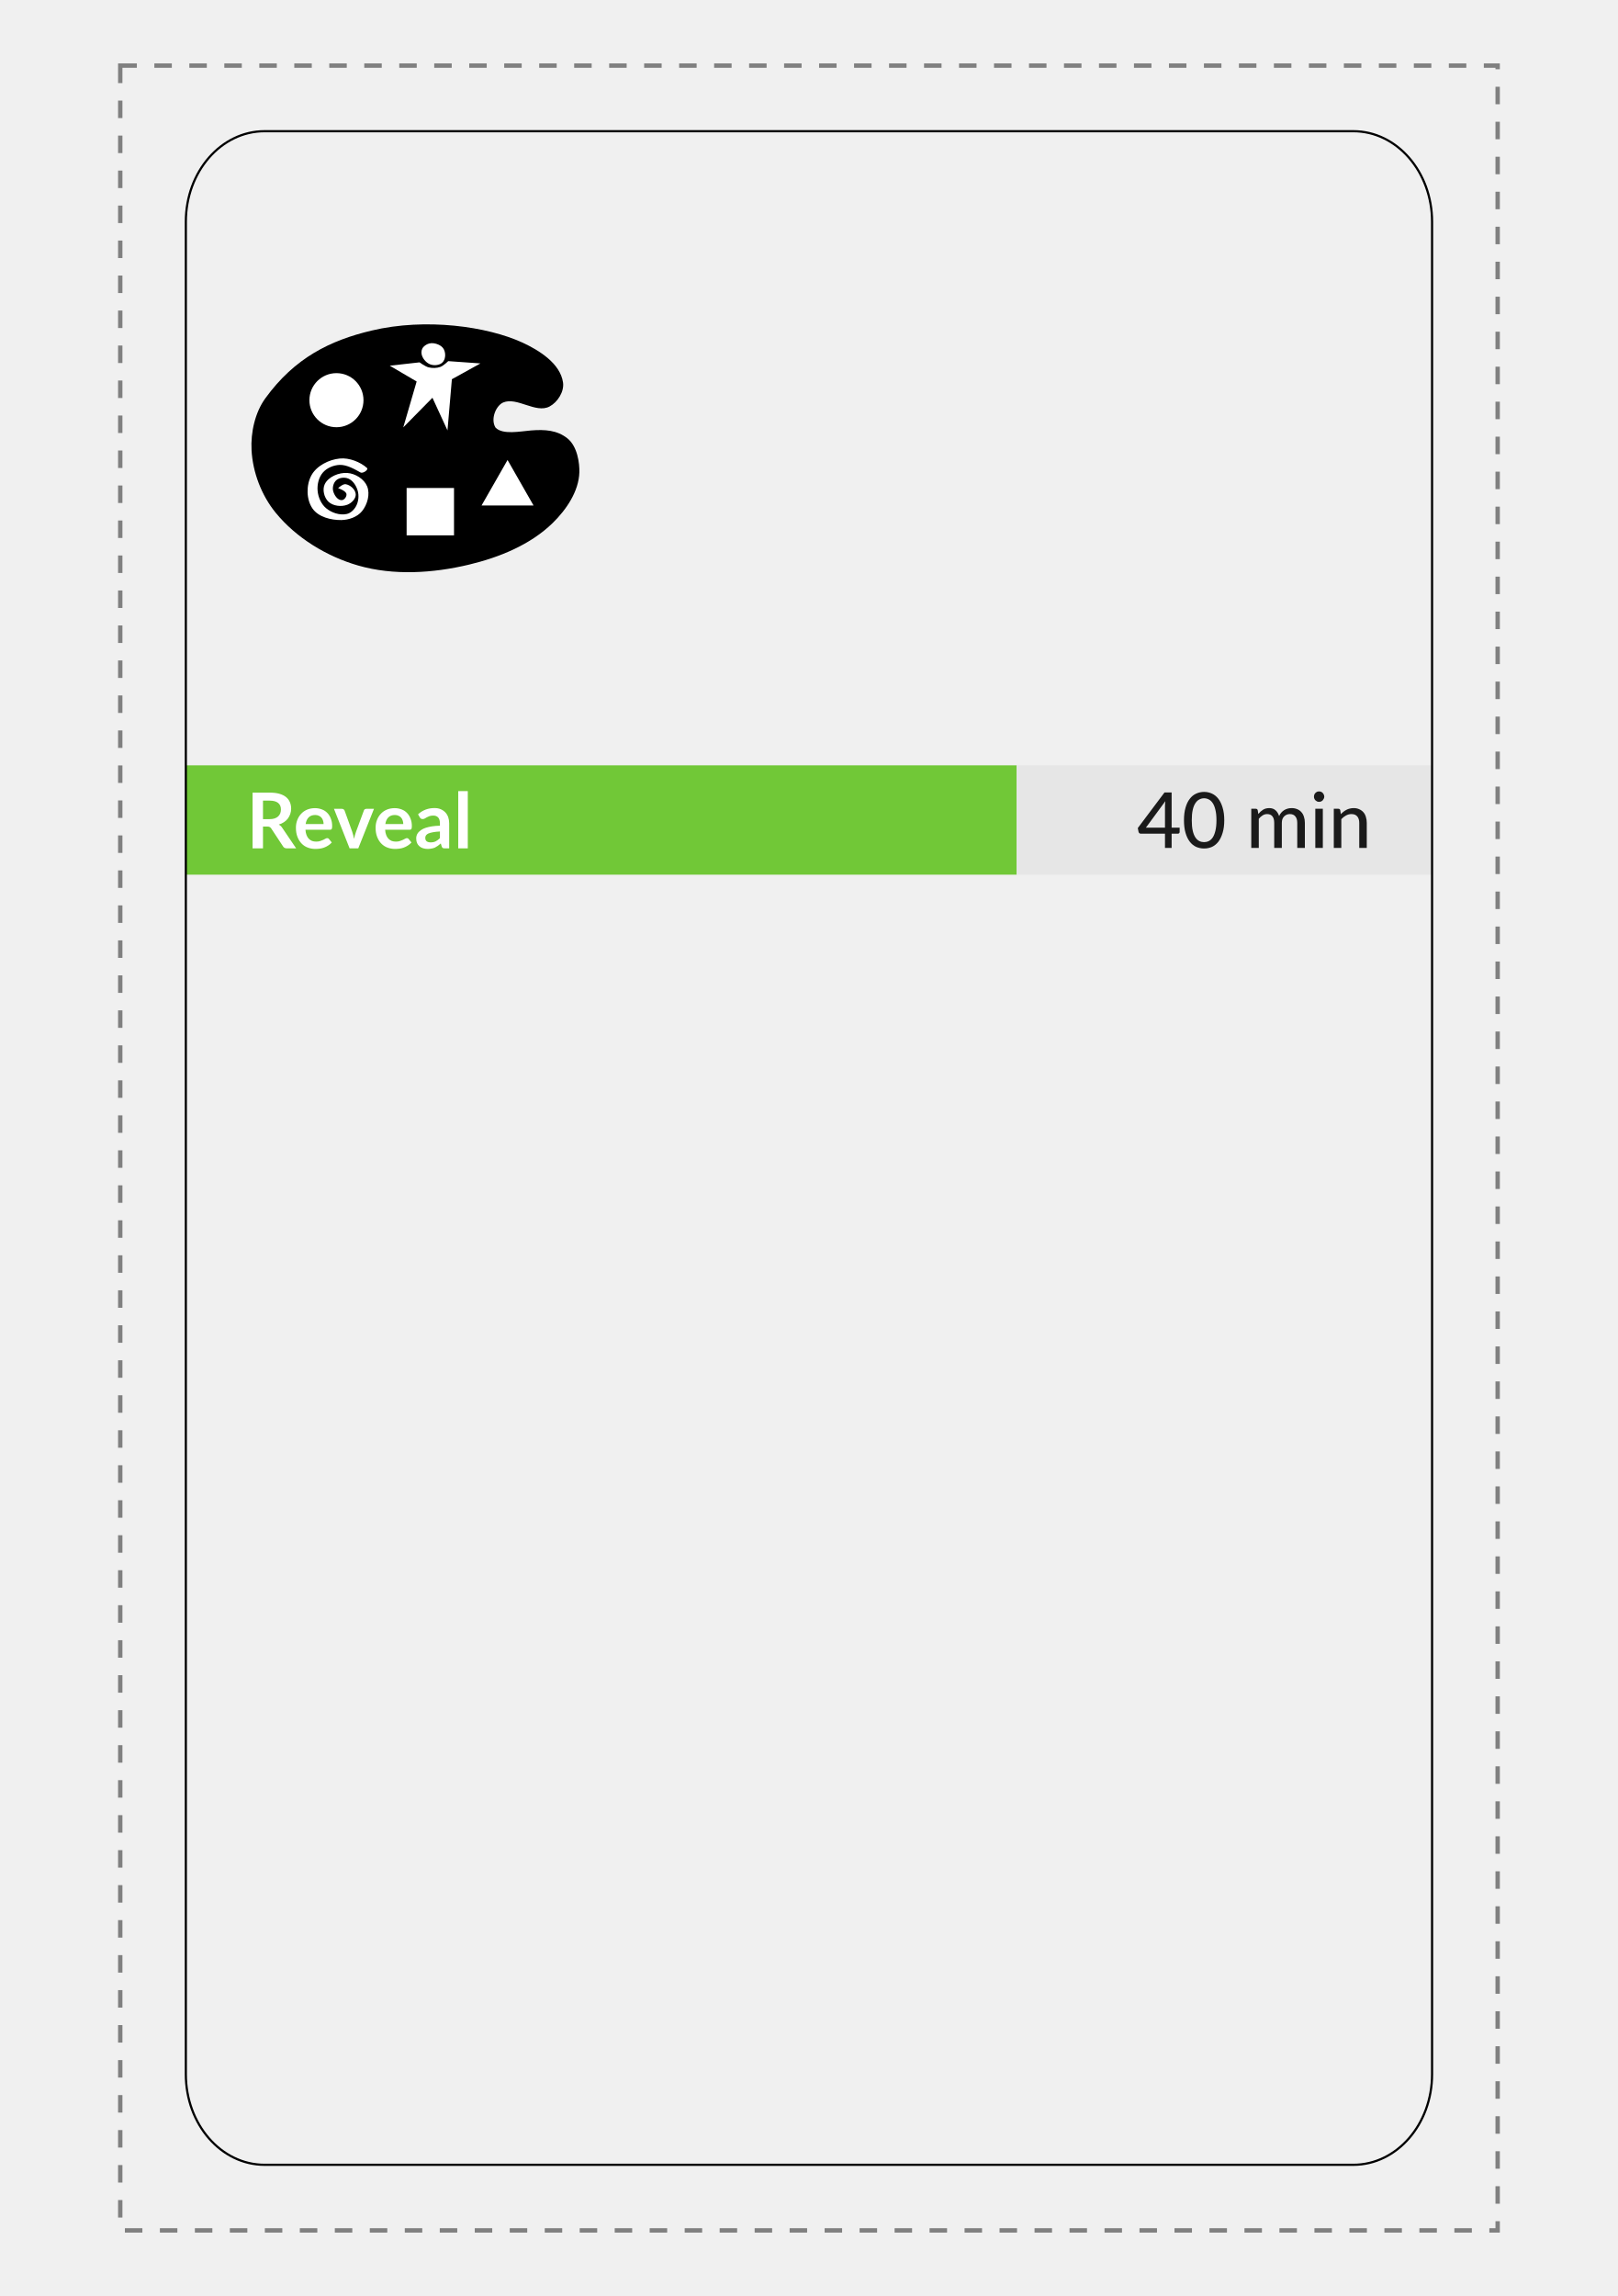
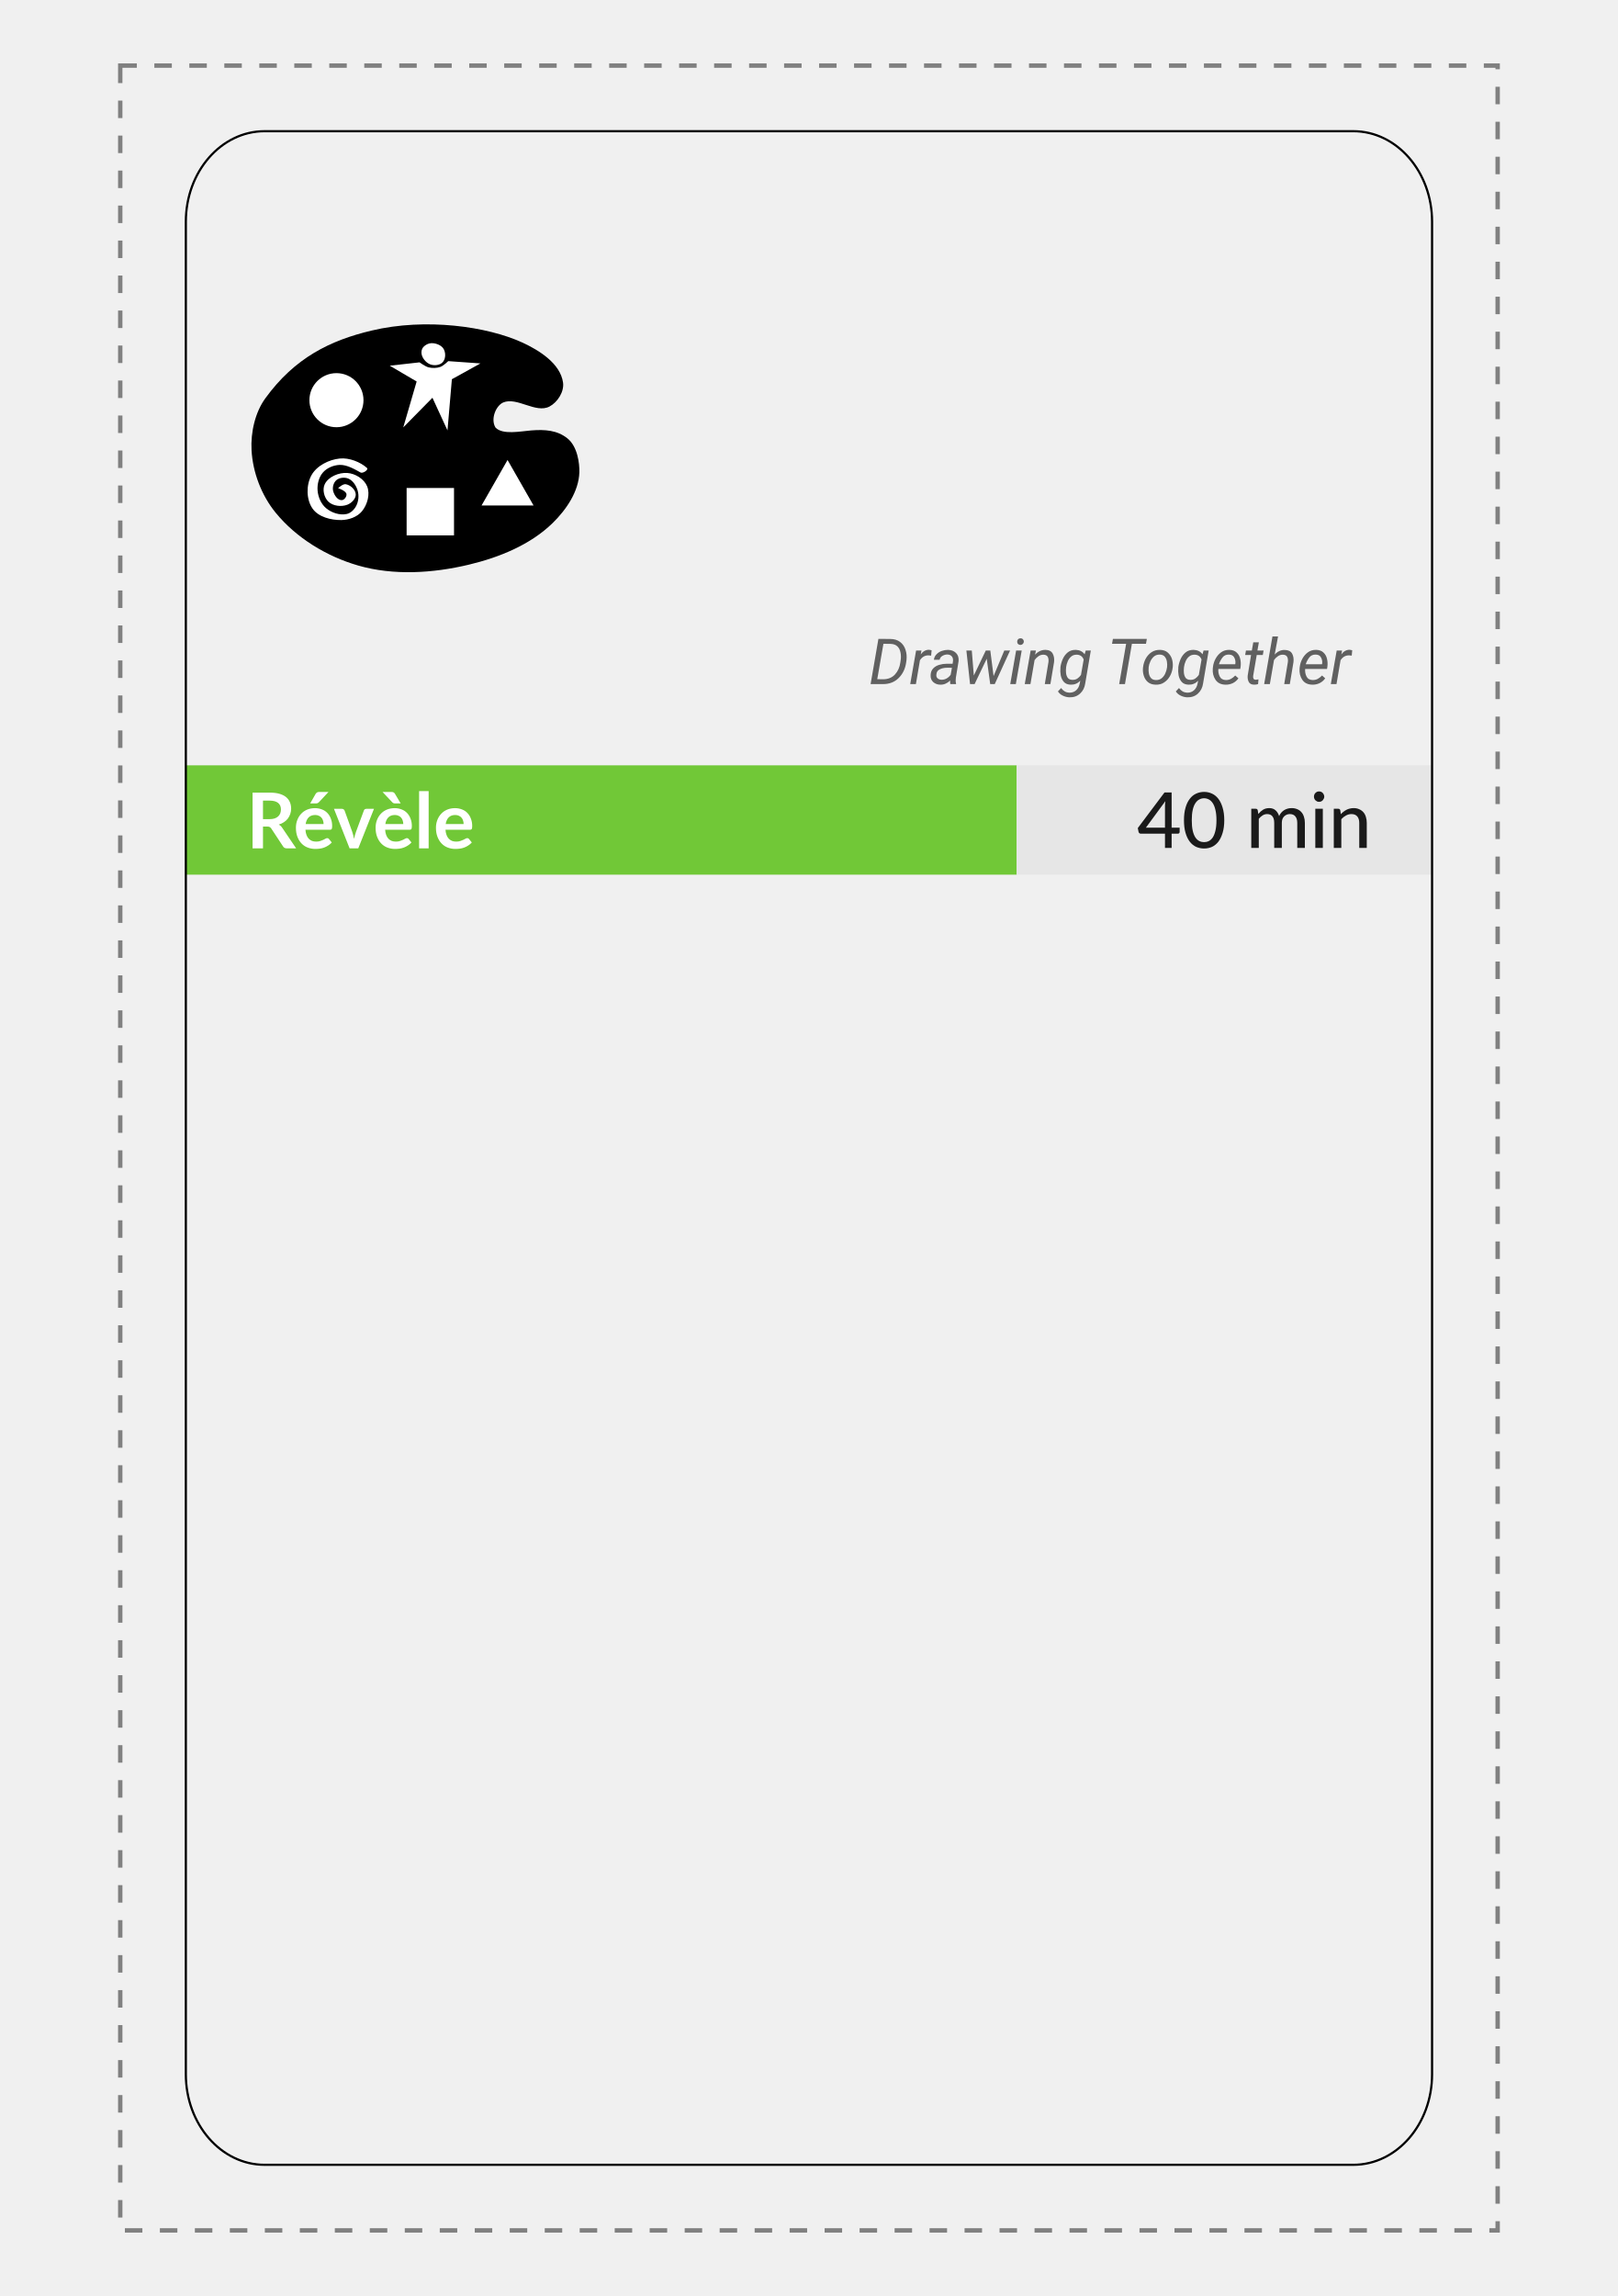
<svg xmlns="http://www.w3.org/2000/svg" xmlns:xlink="http://www.w3.org/1999/xlink" width="74mm" height="105mm" viewBox="0 0 262.205 372.047" id="svg2" version="1.1" enable-background="new">
  <defs id="defs4" />
  <g id="layer1" transform="translate(0,-680.315)" style="display:inline">
    <path style="fill:none;fill-rule:evenodd;stroke:#808080;stroke-width:0.709;stroke-linecap:butt;stroke-linejoin:miter;stroke-miterlimit:4;stroke-dasharray:2.835, 2.835;stroke-dashoffset:0;stroke-opacity:1" d="m 19.488,690.945 0,350.787 223.228,0 0,-350.787 z" id="path3350" transform="translate(4.3385302e-7,8.6660179e-6)" />
  </g>
  <g id="layer6" style="display:inline">
    <path style="fill:none;fill-rule:evenodd;stroke:none;stroke-width:1px;stroke-linecap:butt;stroke-linejoin:miter;stroke-opacity:1" d="m 40.748,31.89 0,81.496 53.15,0 0,-81.496 -53.15,0" id="path4275" />
    <g transform="matrix(1.052638,0,0,1.052638,-214.8344,-13.0862)" id="layer21">
      <g id="g1064">
        <path style="fill:#000000;fill-opacity:1;stroke:none;stroke-width:0.265px;stroke-linecap:butt;stroke-linejoin:miter;stroke-opacity:1" d="m 281.546,74.395 c 2.128,-0.915 5.032,1.73 7.147,0.615 1.249,-0.659 2.281,-2.29 2.084,-3.688 -0.41,-2.906 -3.616,-4.945 -6.284,-6.168 -5.348,-2.451 -14.793,-3.837 -23.216,-1.83 -6.342,1.511 -11.791,4.162 -16.34,10.429 -1.566,2.157 -2.265,5.226 -2.117,7.971 0.185,3.432 1.531,6.96 3.704,9.624 3.178,3.896 7.87,6.742 12.7,8.136 5.466,1.578 11.533,1.19 17.066,-0.132 4.67,-1.117 9.465,-3.058 12.898,-6.416 2.101,-2.055 4.015,-4.867 4.101,-7.805 0.039,-1.35 -0.275,-3.968 -1.844,-5.221 -1.572,-1.256 -3.455,-1.386 -5.563,-1.219 -1.697,0.134 -4.379,0.715 -5.498,-0.433 -0.796,-1.273 0.027,-3.341 1.16,-3.862 z" id="path1043" />
        <circle style="fill:#ffffff;fill-opacity:1;stroke:none;stroke-width:0.6;stroke-linecap:round;stroke-miterlimit:4;stroke-dasharray:none;stroke-opacity:1" id="path1045" cx="255.891" cy="74.035" r="4.163" />
        <rect style="fill:#ffffff;fill-opacity:1;stroke:none;stroke-width:0.6;stroke-linecap:round;stroke-miterlimit:4;stroke-dasharray:none;stroke-opacity:1" id="rect1047" width="7.296" height="7.296" x="266.695" y="87.552" />
        <path style="fill:#ffffff;fill-opacity:1;stroke:none;stroke-width:0.265px;stroke-linecap:butt;stroke-linejoin:miter;stroke-opacity:1" d="m 278.234,90.241 4,-7 4,7 z" id="path1049" />
        <path style="fill:#ffffff;fill-opacity:1;stroke:none;stroke-width:0.265px;stroke-linecap:butt;stroke-linejoin:miter;stroke-opacity:1" d="m 260.591,84.465 c -1.006,-0.9 -2.717,-1.599 -4.186,-1.45 -1.687,0.171 -3.562,1.108 -4.373,2.596 -0.818,1.5 -0.798,3.726 0.187,5.122 0.914,1.295 2.835,1.774 4.42,1.754 1.152,-0.015 2.45,-0.465 3.181,-1.356 0.827,-1.01 1.288,-2.626 0.795,-3.835 -0.465,-1.139 -1.836,-1.979 -3.064,-2.058 -1.287,-0.082 -2.899,0.569 -3.461,1.731 -0.399,0.824 -0.101,2.057 0.561,2.689 0.714,0.681 2.003,0.824 2.923,0.468 0.641,-0.248 1.327,-0.927 1.286,-1.614 -0.044,-0.732 -0.841,-1.438 -1.567,-1.543 -0.428,-0.062 -1.146,0.608 -1.146,0.608 0,0 1.209,0.392 1.286,0.912 0.058,0.39 -0.331,0.919 -0.725,0.935 -0.656,0.028 -1.19,-0.809 -1.333,-1.45 -0.125,-0.558 0.076,-1.27 0.514,-1.637 0.47,-0.393 1.258,-0.468 1.824,-0.234 0.729,0.301 1.232,1.113 1.45,1.871 0.216,0.753 0.129,1.644 -0.234,2.339 -0.295,0.564 -0.829,1.102 -1.45,1.239 -1.075,0.237 -2.336,-0.182 -3.181,-0.889 -0.77,-0.644 -1.228,-1.712 -1.31,-2.713 -0.079,-0.964 0.184,-2.053 0.819,-2.783 0.618,-0.711 1.631,-1.132 2.572,-1.169 1.143,-0.045 2.351,0.693 3.227,1.169 0.354,0.192 1.282,-0.433 0.982,-0.702 z" id="path1051" />
        <path style="fill:#ffffff;fill-opacity:1;stroke:none;stroke-width:0.265px;stroke-linecap:butt;stroke-linejoin:miter;stroke-opacity:1" d="m 269.08,67.23 c -0.136,-0.349 -0.147,-0.789 0.023,-1.123 0.2,-0.392 0.628,-0.679 1.052,-0.795 0.462,-0.126 0.988,-0.028 1.427,0.164 0.339,0.148 0.671,0.396 0.842,0.725 0.217,0.417 0.265,0.95 0.14,1.403 -0.09,0.328 -0.309,0.657 -0.608,0.819 -0.481,0.259 -1.128,0.293 -1.637,0.094 -0.554,-0.217 -1.022,-0.732 -1.239,-1.286 z" id="path1053" />
        <path style="fill:#ffffff;fill-opacity:1;stroke:none;stroke-width:0.265px;stroke-linecap:butt;stroke-linejoin:miter;stroke-opacity:1" d="m 268.683,68.212 -4.584,0.514 4.139,2.432 -2.058,7.063 4.49,-4.56 2.315,5.028 0.678,-7.881 4.397,-2.432 -4.958,-0.351 c 0,0 -0.742,0.724 -1.216,0.889 -0.567,0.198 -1.216,0.208 -1.801,0.07 -0.519,-0.123 -1.403,-0.772 -1.403,-0.772 z" id="path1055" />
      </g>
    </g>
  </g>
  <g id="layer9" style="display:inline">
-     <path style="fill:none;fill-rule:evenodd;stroke:none;stroke-width:1px;stroke-linecap:butt;stroke-linejoin:miter;stroke-opacity:1" d="m 109.843,113.386 111.614,0 0,-81.496 -111.614,0 z" id="path4349" />
+     <path style="fill:none;fill-rule:evenodd;stroke:none;stroke-width:1.096px;stroke-linecap:butt;stroke-linejoin:miter;stroke-opacity:1" d="M 87.343,113.386 H 221.457 V 31.89 H 87.343 Z" id="pathdtf4349" />
    <flowRoot xml:space="preserve" style="font-style:normal;font-weight:normal;line-height:0.01%;font-family:sans-serif;text-align:end;letter-spacing:0px;word-spacing:0px;text-anchor:end;fill:#000000;fill-opacity:1;stroke:none;stroke-width:1px;stroke-linecap:butt;stroke-linejoin:miter;stroke-opacity:1" id="flowRoot4357" transform="translate(-3.4125e-4,14.2959)">
      <flowRegion id="flowRegion4359">
-         <use x="0" y="0" xlink:href="#path4349" id="use4361" width="100%" height="100%" />
+         <use x="0" y="0" xlink:href="#pathdtf4349" id="use4361" width="100%" height="100%" />
      </flowRegion>
-       <flowPara style="font-style:normal;font-variant:normal;font-weight:bold;font-stretch:normal;font-size:13.75px;line-height:1.25;font-family:Roboto;-inkscape-font-specification:'Roboto Bold';text-align:end;text-anchor:end" id="flowPara4204">Drawing Together</flowPara>
+       <flowPara style="font-style:normal;font-variant:normal;font-weight:bold;font-stretch:normal;font-size:13.75px;line-height:1.25;font-family:Roboto;-inkscape-font-specification:'Roboto Bold';text-align:end;text-anchor:end" id="flowPara4204">Dessinons Ensemble</flowPara>
      <flowPara id="flowPara4365" style="font-style:normal;font-variant:normal;font-weight:normal;font-stretch:normal;font-size:8.75px;line-height:125%;font-family:Lato;-inkscape-font-specification:Lato;text-align:end;letter-spacing:0px;text-anchor:end;fill:#1a1a1a">Révéler les idées et les voies à suivre grâce à l'expression non verbale</flowPara>
    </flowRoot>
+     <text xml:space="preserve" style="font-style:italic;font-variant:normal;font-weight:normal;font-stretch:normal;font-size:10.302px;line-height:1.15;font-family:Roboto;-inkscape-font-specification:'Roboto, Italic';font-variant-ligatures:normal;font-variant-caps:normal;font-variant-numeric:normal;font-variant-east-asian:normal;font-variation-settings:normal;direction:ltr;display:inline;vector-effect:none;fill:#000000;fill-opacity:0.6;stroke:none;stroke-width:0.916px;stroke-linecap:butt;stroke-linejoin:miter;stroke-miterlimit:4;stroke-dasharray:none;stroke-dashoffset:0;stroke-opacity:1;-inkscape-stroke:none;enable-background:new;stop-color:#000000" x="140.797" y="110.851" id="text5">
+       <tspan id="tspan5" x="140.797" y="110.851" style="stroke-width:0.916px">Drawing Together</tspan>
+     </text>
  </g>
  <g id="layer8" style="display:inline">
    <rect style="display:inline;fill:#71c837;fill-opacity:1;stroke:none;stroke-width:1;stroke-miterlimit:4;stroke-dasharray:none;stroke-dashoffset:0;stroke-opacity:1" id="rect4178" width="134.646" height="17.717" x="30.118" y="124.016" />
    <text xml:space="preserve" style="font-style:normal;font-weight:normal;line-height:0%;font-family:sans-serif;letter-spacing:0px;word-spacing:0px;display:inline;fill:#000000;fill-opacity:1;stroke:none;stroke-width:1px;stroke-linecap:butt;stroke-linejoin:miter;stroke-opacity:1" x="39.935" y="137.468" id="text4180">
-       <tspan id="tspan4182" x="39.935" y="137.468" style="font-style:normal;font-variant:normal;font-weight:bold;font-stretch:normal;font-size:12.5px;line-height:1.25;font-family:Lato;-inkscape-font-specification:'Lato Bold';fill:#ffffff">Reveal</tspan>
+       <tspan id="tspan4182" x="39.935" y="137.468" style="font-style:normal;font-variant:normal;font-weight:bold;font-stretch:normal;font-size:12.5px;line-height:1.25;font-family:Lato;-inkscape-font-specification:'Lato Bold';fill:#ffffff">Révèle</tspan>
    </text>
    <rect y="124.016" x="164.764" height="17.717" width="67.323" id="rect4191" style="display:inline;fill:#e6e6e6;fill-opacity:1;stroke:none;stroke-width:1;stroke-miterlimit:4;stroke-dasharray:none;stroke-dashoffset:0;stroke-opacity:1" />
    <text xml:space="preserve" style="font-style:normal;font-weight:normal;line-height:0%;font-family:sans-serif;letter-spacing:0px;word-spacing:0px;fill:#1a1a1a;fill-opacity:1;stroke:none;stroke-width:1px;stroke-linecap:butt;stroke-linejoin:miter;stroke-opacity:1" x="184.268" y="137.396" id="text4193">
      <tspan id="tspan4195" x="184.268" y="137.396" style="font-style:normal;font-variant:normal;font-weight:500;font-stretch:normal;font-size:12.5px;line-height:1.25;font-family:Lato;-inkscape-font-specification:'Lato Medium';fill:#1a1a1a">40 min</tspan>
    </text>
  </g>
  <g id="layer5" style="display:inline">
    <rect style="fill:none;fill-opacity:1;stroke:#000000;stroke-width:0.354;stroke-miterlimit:4;stroke-dasharray:none;stroke-dashoffset:0;stroke-opacity:1" id="rect4187" width="201.969" height="329.528" x="30.118" y="21.26" ry="14.674" rx="12.764" />
  </g>
  <g id="layer4" style="display:inline">
-     <path style="fill:none;fill-rule:evenodd;stroke:none;stroke-width:1.034px;stroke-linecap:butt;stroke-linejoin:miter;stroke-opacity:1" d="M 34.186,146.268 V 340.157 H 221.457 V 146.268 Z" id="path4305" />
+     <path style="fill:none;fill-rule:evenodd;stroke:none;stroke-width:1.054px;stroke-linecap:butt;stroke-linejoin:miter;stroke-opacity:1" d="M 34.186,146.268 V 340.157 H 228.488 V 146.268 Z" id="pathdtf4305" />
    <flowRoot xml:space="preserve" style="font-style:normal;font-weight:normal;line-height:0.85;font-family:sans-serif;letter-spacing:0px;word-spacing:0px;fill:#000000;fill-opacity:1;stroke:none;stroke-width:1px;stroke-linecap:butt;stroke-linejoin:miter;stroke-opacity:1" id="flowRoot4319" transform="matrix(1,0,0,1.006858,-0.1725149,-4.575928)">
      <flowRegion id="flowRegion4321" style="line-height:0.85">
-         <use x="0" y="0" xlink:href="#path4305" id="use4323" width="100%" height="100%" transform="matrix(1,0,0,0.9931889,0.1725149,4.544761)" />
+         <use x="0" y="0" xlink:href="#pathdtf4305" id="use4323" width="100%" height="100%" transform="matrix(1,0,0,0.9931889,0.1725149,4.544761)" />
      </flowRegion>
      <flowPara id="flowPara4325" style="font-style:normal;font-variant:normal;font-weight:bold;font-stretch:normal;font-size:8.72px;line-height:0.85;font-family:Roboto;-inkscape-font-specification:'Roboto Bold';fill:#999999;fill-opacity:1">Invitation</flowPara>
-       <flowPara style="font-style:normal;font-variant:normal;font-weight:500;font-stretch:normal;font-size:8.72px;line-height:0.85;font-family:Lato;-inkscape-font-specification:'Lato Medium';fill:#1a1a1a;fill-opacity:1" id="flowPara4269">Invite participants to tell a story about a challenge they face or a common challenge, using only five symbols and no words</flowPara>
+       <flowPara style="font-style:normal;font-variant:normal;font-weight:500;font-stretch:normal;font-size:8.72px;line-height:0.85;font-family:Lato;-inkscape-font-specification:'Lato Medium';fill:#1a1a1a;fill-opacity:1" id="flowPara4269">Invitez les participants à raconter une histoire sur un défi auquel ils sont confrontés ou un défi commun, en utilisant seulement cinq symboles et aucun mot.</flowPara>
      <flowPara style="font-style:normal;font-variant:normal;font-weight:500;font-stretch:normal;font-size:8.72px;line-height:0.85;font-family:Lato;-inkscape-font-specification:'Lato Medium';fill:#1a1a1a;fill-opacity:1" id="flowPara4200"> </flowPara>
      <flowPara style="font-style:normal;font-variant:normal;font-weight:bold;font-stretch:normal;font-size:8.72px;line-height:0.85;font-family:Roboto;-inkscape-font-specification:'Roboto Bold';fill:#999999;fill-opacity:1" id="flowPara4212">Personnes</flowPara>
      <flowPara style="font-style:normal;font-variant:normal;font-weight:500;font-stretch:normal;font-size:8.72px;line-height:0.85;font-family:Lato;-inkscape-font-specification:'Lato Medium';fill:#1a1a1a;fill-opacity:1" id="flowPara4271">Commencer seul, puis en groupes de 1 à 4 personnes, puis en groupe entier.</flowPara>
      <flowPara style="font-style:normal;font-variant:normal;font-weight:500;font-stretch:normal;font-size:8.72px;line-height:0.85;font-family:Lato;-inkscape-font-specification:'Lato Medium';fill:#1a1a1a;fill-opacity:1" id="flowPara4214"> </flowPara>
      <flowPara style="font-style:normal;font-variant:normal;font-weight:bold;font-stretch:normal;font-size:8.72px;line-height:0.85;font-family:Roboto;-inkscape-font-specification:'Roboto Bold';fill:#999999;fill-opacity:1" id="flowPara4202">Espace et matériel</flowPara>
      <flowPara style="font-style:normal;font-variant:normal;font-weight:500;font-stretch:normal;font-size:8.72px;line-height:0.85;font-family:Lato;-inkscape-font-specification:'Lato Medium';fill:#1a1a1a;fill-opacity:1" id="flowPara4279">- Mur ouvert avec papier de tapisserie ou tableaux à feuilles mobiles</flowPara>
      <flowPara style="font-style:normal;font-variant:normal;font-weight:500;font-stretch:normal;font-size:8.72px;line-height:0.85;font-family:Lato;-inkscape-font-specification:'Lato Medium';fill:#1a1a1a;fill-opacity:1" id="flowPara4304">- Marqueurs à l'eau</flowPara>
      <flowPara style="font-style:normal;font-variant:normal;font-weight:500;font-stretch:normal;font-size:8.72px;line-height:0.85;font-family:Lato;-inkscape-font-specification:'Lato Medium';fill:#1a1a1a;fill-opacity:1" id="flowPara4205" />
      <flowPara style="font-style:normal;font-variant:normal;font-weight:bold;font-stretch:normal;font-size:8.72px;line-height:0.85;font-family:Roboto;-inkscape-font-specification:'Roboto Bold';fill:#999999;fill-opacity:1" id="flowPara4207">Symboles</flowPara>
      <flowPara style="font-style:normal;font-variant:normal;font-weight:500;font-stretch:normal;font-size:8.72px;line-height:0.85;font-family:Lato;-inkscape-font-specification:'Lato Medium';text-align:start;text-anchor:start;fill:#1a1a1a;fill-opacity:1" id="flowPara4286">Cercle : plénitude, Rectangle : soutien,</flowPara>
      <flowPara style="font-style:normal;font-variant:normal;font-weight:500;font-stretch:normal;font-size:8.72px;line-height:0.85;font-family:Lato;-inkscape-font-specification:'Lato Medium';fill:#1a1a1a;fill-opacity:1" id="flowPara4288">Triangle : objectif, Spirale : changement,</flowPara>
      <flowPara style="font-style:normal;font-variant:normal;font-weight:500;font-stretch:normal;font-size:8.72px;line-height:0.85;font-family:Lato;-inkscape-font-specification:'Lato Medium';fill:#1a1a1a;fill-opacity:1" id="flowPara4298">Personne Étoile : relation   </flowPara>
      <flowPara style="font-style:normal;font-variant:normal;font-weight:500;font-stretch:normal;font-size:8.72px;line-height:0.85;font-family:Lato;-inkscape-font-specification:'Lato Medium';fill:#1a1a1a;fill-opacity:1" id="flowPara4275" />
      <flowPara style="font-style:normal;font-variant:normal;font-weight:500;font-stretch:normal;font-size:8.72px;line-height:0.85;font-family:Lato;-inkscape-font-specification:'Lato Medium';fill:#1a1a1a;fill-opacity:1" id="flowPara4290" />
      <flowPara style="font-style:normal;font-variant:normal;font-weight:500;font-stretch:normal;font-size:8.72px;line-height:0.85;font-family:Lato;-inkscape-font-specification:'Lato Medium';fill:#1a1a1a;fill-opacity:1" id="flowPara4292" />
    </flowRoot>
  </g>
</svg>
